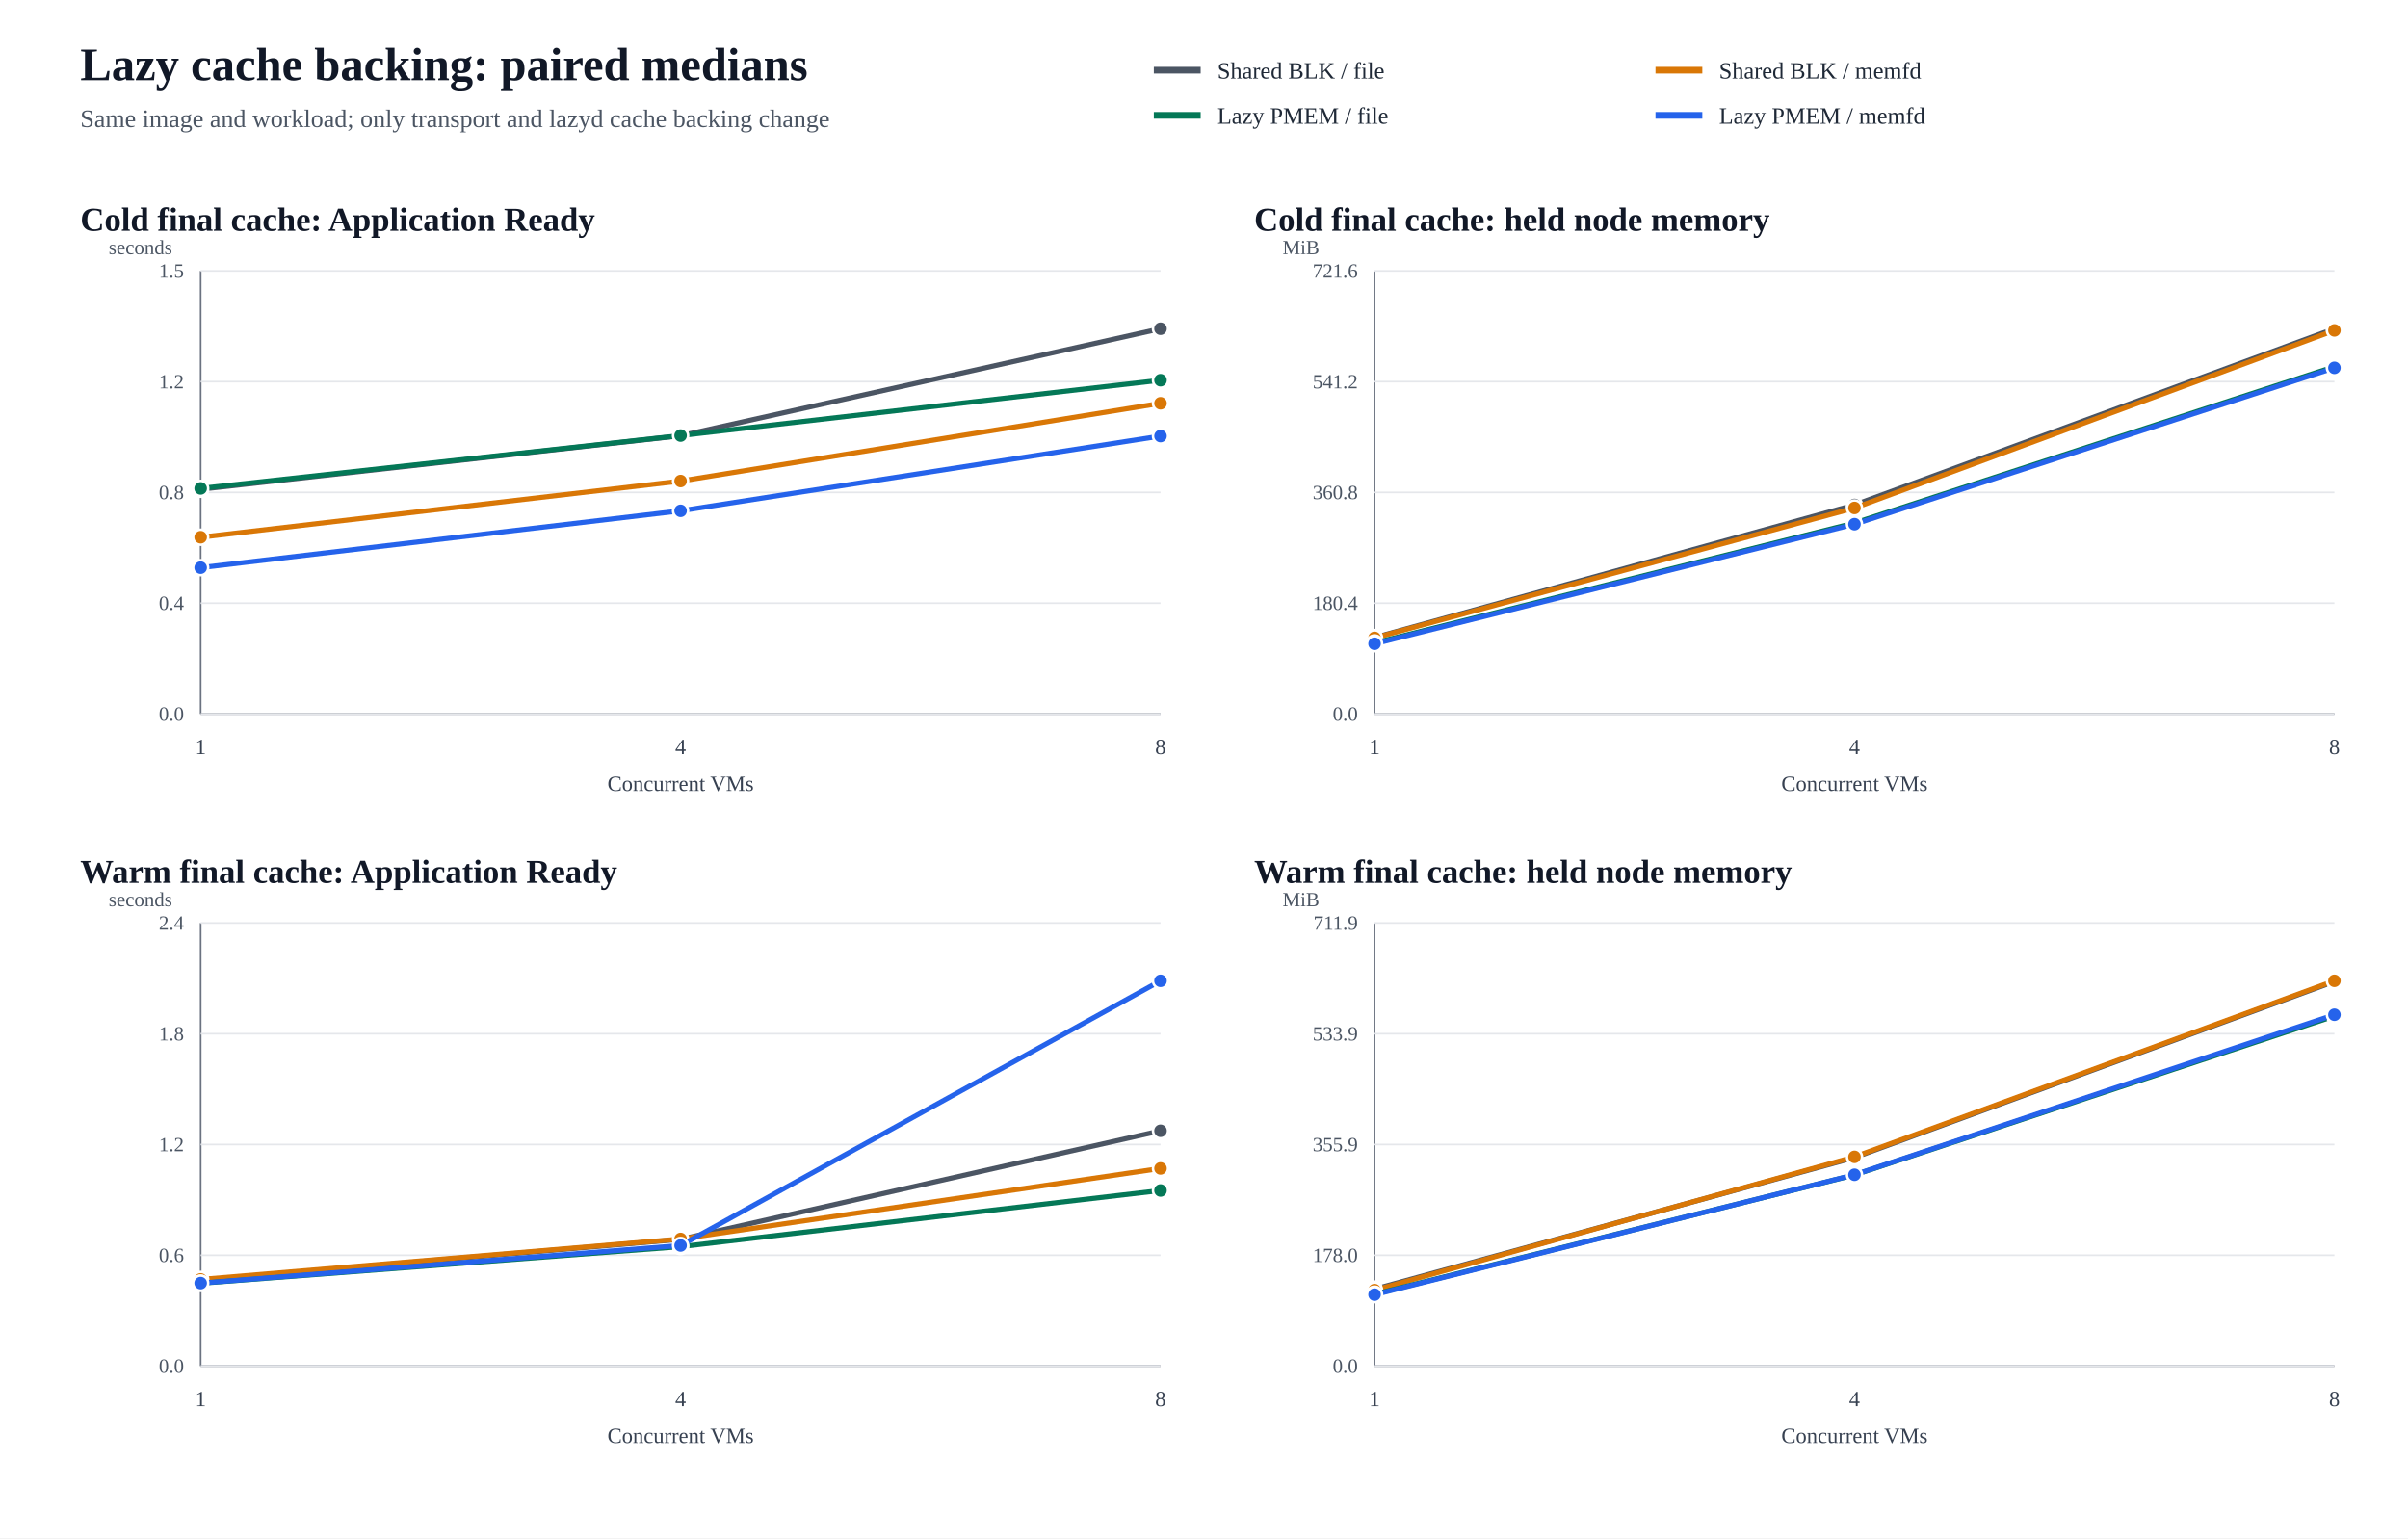
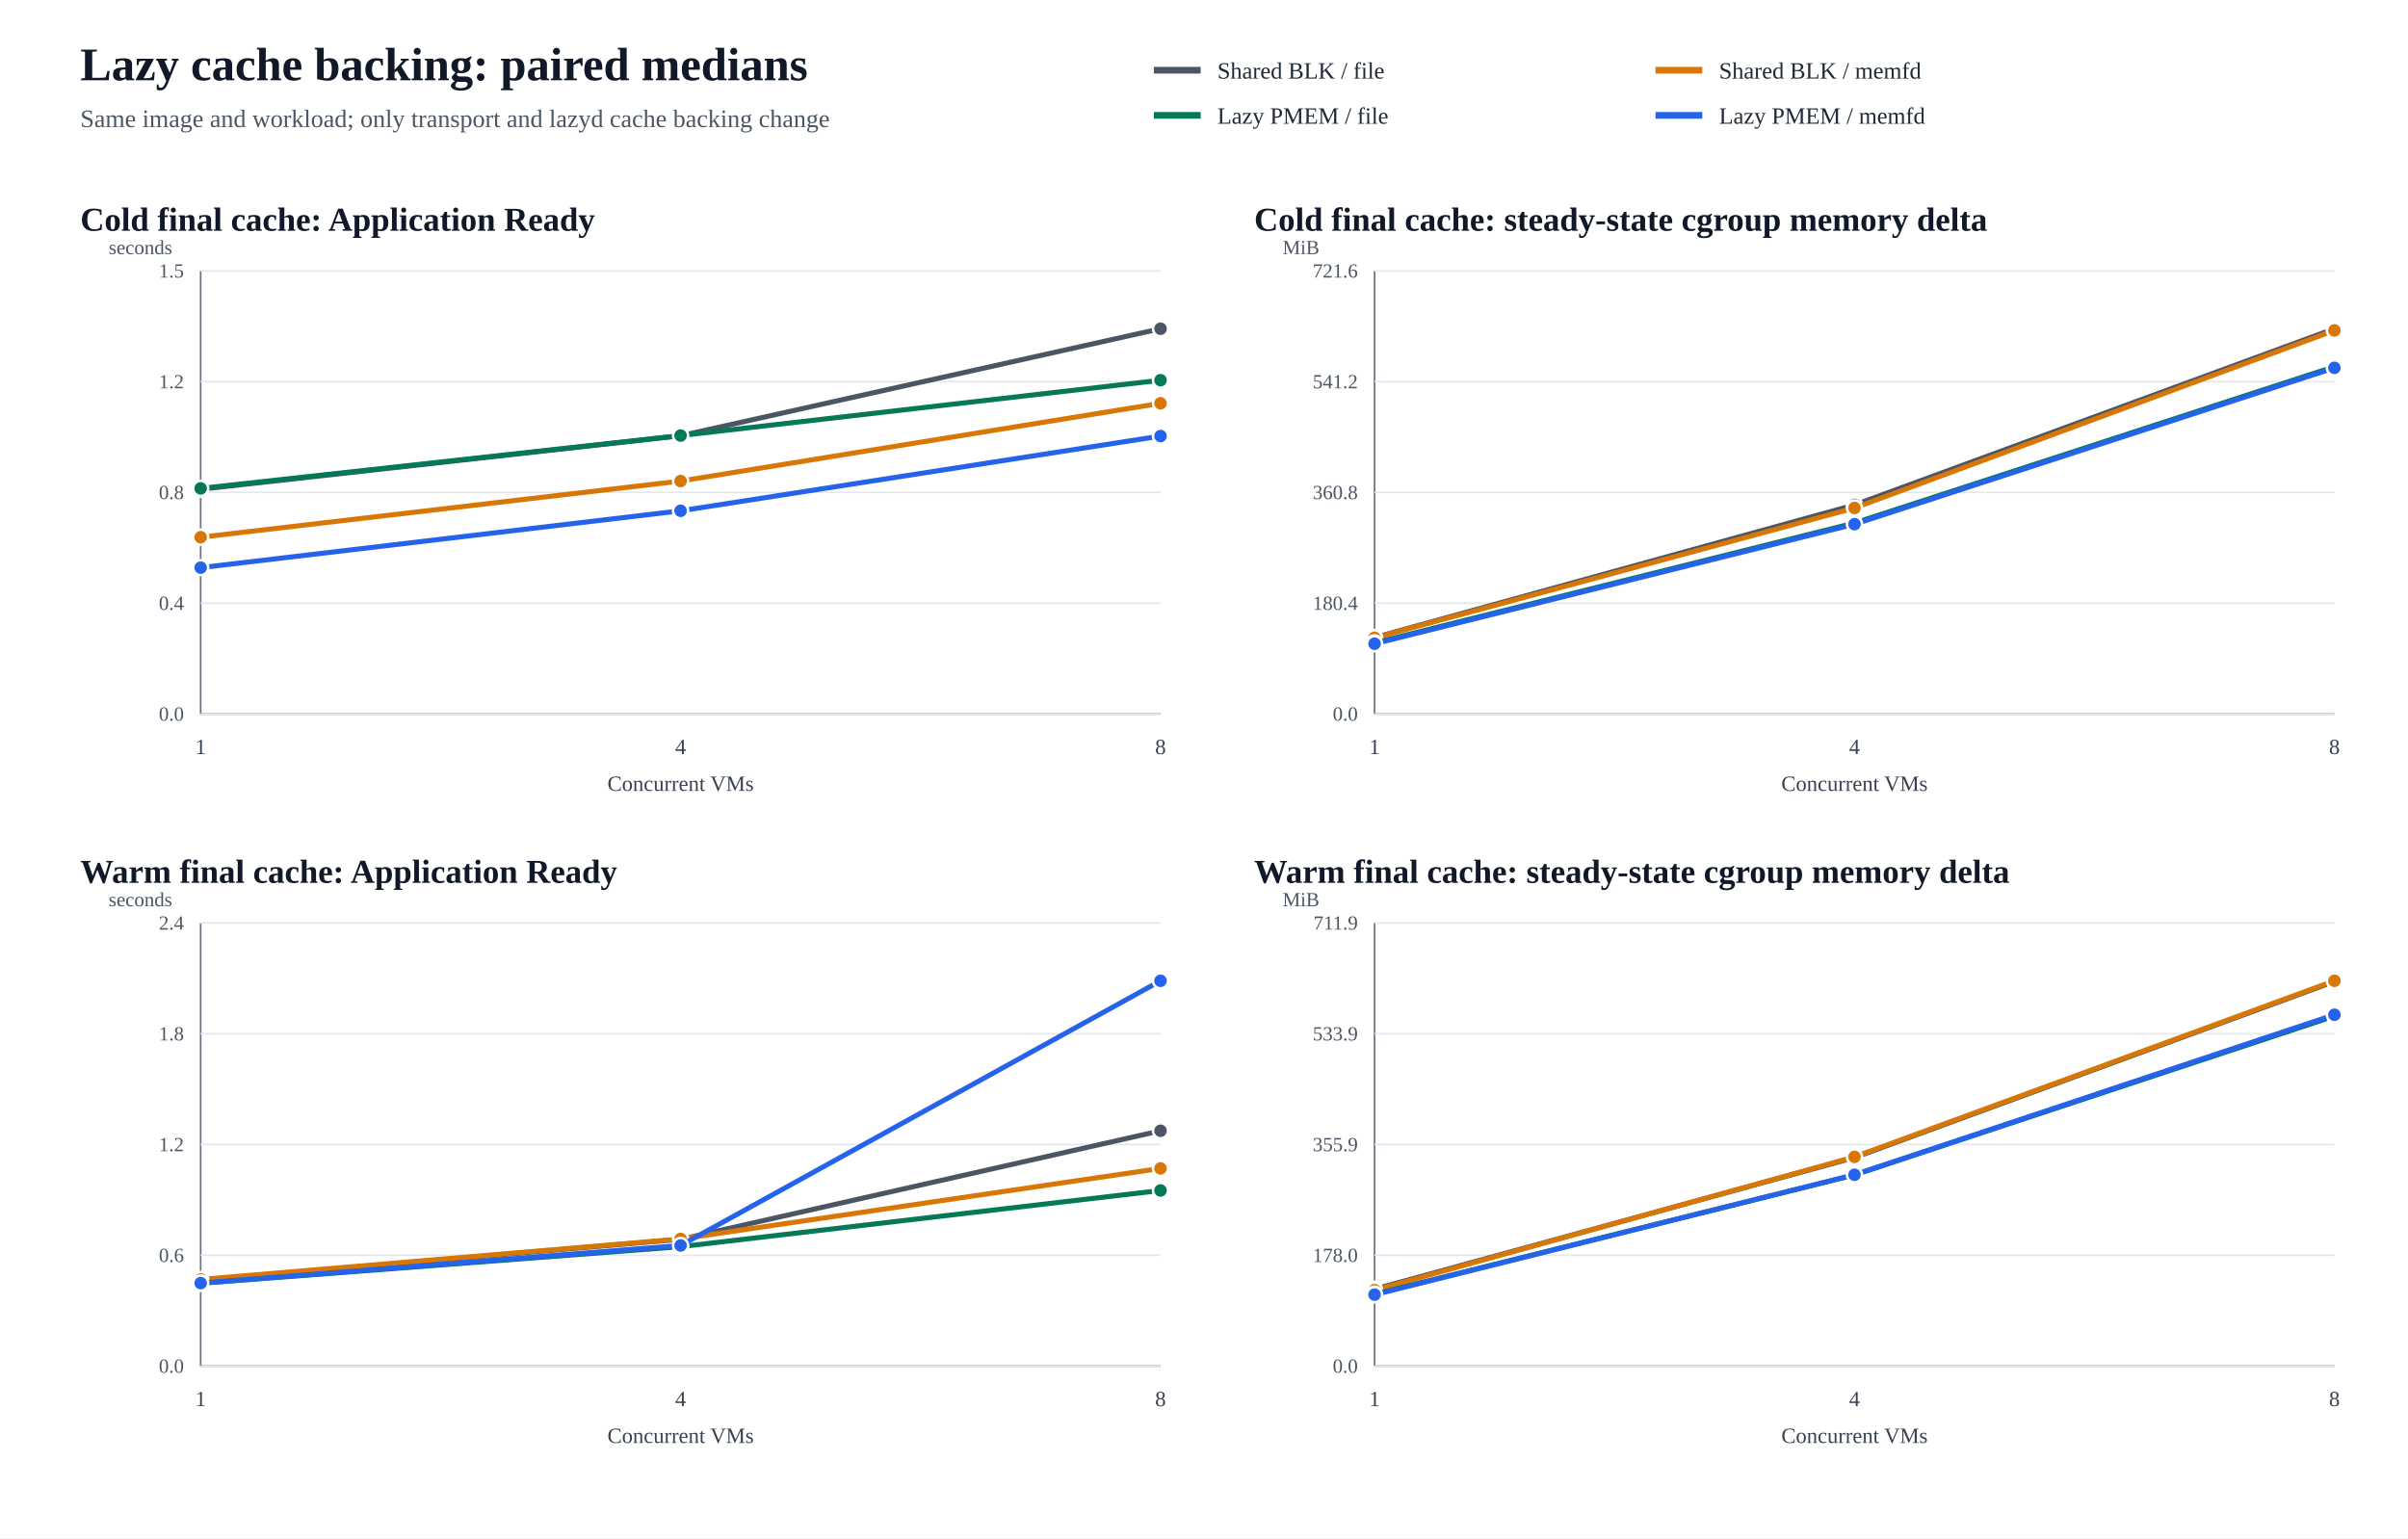
<svg xmlns="http://www.w3.org/2000/svg" width="1440" height="920" viewBox="0 0 1440 920">
  <rect width="100%" height="100%" fill="white" />
  <text x="48" y="48" font-size="28" font-weight="700" fill="#111827">Lazy cache backing: paired medians</text>
  <text x="48" y="76" font-size="15" fill="#4b5563">Same image and workload; only transport and lazyd cache backing change</text>
  <line x1="690" y1="42" x2="718" y2="42" stroke="#4b5563" stroke-width="4" />
  <text x="728" y="47" font-size="14" fill="#1f2937">Shared BLK / file</text>
  <line x1="990" y1="42" x2="1018" y2="42" stroke="#d97706" stroke-width="4" />
  <text x="1028" y="47" font-size="14" fill="#1f2937">Shared BLK / memfd</text>
  <line x1="690" y1="69" x2="718" y2="69" stroke="#047857" stroke-width="4" />
  <text x="728" y="74" font-size="14" fill="#1f2937">Lazy PMEM / file</text>
  <line x1="990" y1="69" x2="1018" y2="69" stroke="#2563eb" stroke-width="4" />
  <text x="1028" y="74" font-size="14" fill="#1f2937">Lazy PMEM / memfd</text>
  <text x="48" y="138" font-size="20" font-weight="600" fill="#111827">Cold final cache: Application Ready</text>
  <line x1="120" y1="162" x2="120" y2="427" stroke="#6b7280" stroke-width="1" />
  <line x1="120" y1="427" x2="694" y2="427" stroke="#6b7280" stroke-width="1" />
  <line x1="120" y1="427.0" x2="694" y2="427.0" stroke="#e5e7eb" stroke-width="1" />
  <text x="110" y="431.0" text-anchor="end" font-size="12" fill="#4b5563">0.0</text>
  <line x1="120" y1="360.75" x2="694" y2="360.75" stroke="#e5e7eb" stroke-width="1" />
  <text x="110" y="364.75" text-anchor="end" font-size="12" fill="#4b5563">0.4</text>
  <line x1="120" y1="294.5" x2="694" y2="294.5" stroke="#e5e7eb" stroke-width="1" />
  <text x="110" y="298.5" text-anchor="end" font-size="12" fill="#4b5563">0.8</text>
  <line x1="120" y1="228.25" x2="694" y2="228.25" stroke="#e5e7eb" stroke-width="1" />
  <text x="110" y="232.25" text-anchor="end" font-size="12" fill="#4b5563">1.2</text>
  <line x1="120" y1="162.0" x2="694" y2="162.0" stroke="#e5e7eb" stroke-width="1" />
  <text x="110" y="166.0" text-anchor="end" font-size="12" fill="#4b5563">1.5</text>
  <text x="65" y="152" font-size="12" fill="#4b5563">seconds</text>
  <text x="120.0" y="451" text-anchor="middle" font-size="13" fill="#374151">1</text>
  <text x="407.0" y="451" text-anchor="middle" font-size="13" fill="#374151">4</text>
  <text x="694.0" y="451" text-anchor="middle" font-size="13" fill="#374151">8</text>
  <text x="407.0" y="473" text-anchor="middle" font-size="13" fill="#374151">Concurrent VMs</text>
  <polyline fill="none" stroke="#4b5563" stroke-width="3" points="120.0,292.6 407.0,260.6 694.0,196.6" />
  <circle cx="120.0" cy="292.6" r="4.5" fill="#4b5563" stroke="white" stroke-width="1.5" />
  <circle cx="407.0" cy="260.6" r="4.5" fill="#4b5563" stroke="white" stroke-width="1.5" />
  <circle cx="694.0" cy="196.6" r="4.5" fill="#4b5563" stroke="white" stroke-width="1.5" />
  <polyline fill="none" stroke="#d97706" stroke-width="3" points="120.0,321.3 407.0,287.7 694.0,241.2" />
  <circle cx="120.0" cy="321.3" r="4.5" fill="#d97706" stroke="white" stroke-width="1.5" />
  <circle cx="407.0" cy="287.7" r="4.5" fill="#d97706" stroke="white" stroke-width="1.5" />
  <circle cx="694.0" cy="241.2" r="4.5" fill="#d97706" stroke="white" stroke-width="1.5" />
  <polyline fill="none" stroke="#047857" stroke-width="3" points="120.0,292.1 407.0,260.5 694.0,227.4" />
  <circle cx="120.0" cy="292.1" r="4.5" fill="#047857" stroke="white" stroke-width="1.5" />
  <circle cx="407.0" cy="260.5" r="4.5" fill="#047857" stroke="white" stroke-width="1.5" />
  <circle cx="694.0" cy="227.4" r="4.5" fill="#047857" stroke="white" stroke-width="1.5" />
  <polyline fill="none" stroke="#2563eb" stroke-width="3" points="120.0,339.5 407.0,305.5 694.0,260.8" />
  <circle cx="120.0" cy="339.5" r="4.5" fill="#2563eb" stroke="white" stroke-width="1.5" />
  <circle cx="407.0" cy="305.5" r="4.5" fill="#2563eb" stroke="white" stroke-width="1.5" />
  <circle cx="694.0" cy="260.8" r="4.5" fill="#2563eb" stroke="white" stroke-width="1.5" />
-   <text x="750" y="138" font-size="20" font-weight="600" fill="#111827">Cold final cache: held node memory</text>
+   <text x="750" y="138" font-size="20" font-weight="600" fill="#111827">Cold final cache: steady-state cgroup memory delta</text>
  <line x1="822" y1="162" x2="822" y2="427" stroke="#6b7280" stroke-width="1" />
  <line x1="822" y1="427" x2="1396" y2="427" stroke="#6b7280" stroke-width="1" />
  <line x1="822" y1="427.0" x2="1396" y2="427.0" stroke="#e5e7eb" stroke-width="1" />
  <text x="812" y="431.0" text-anchor="end" font-size="12" fill="#4b5563">0.0</text>
  <line x1="822" y1="360.75" x2="1396" y2="360.75" stroke="#e5e7eb" stroke-width="1" />
  <text x="812" y="364.75" text-anchor="end" font-size="12" fill="#4b5563">180.4</text>
  <line x1="822" y1="294.5" x2="1396" y2="294.5" stroke="#e5e7eb" stroke-width="1" />
  <text x="812" y="298.5" text-anchor="end" font-size="12" fill="#4b5563">360.8</text>
  <line x1="822" y1="228.25" x2="1396" y2="228.25" stroke="#e5e7eb" stroke-width="1" />
  <text x="812" y="232.25" text-anchor="end" font-size="12" fill="#4b5563">541.2</text>
  <line x1="822" y1="162.0" x2="1396" y2="162.0" stroke="#e5e7eb" stroke-width="1" />
  <text x="812" y="166.0" text-anchor="end" font-size="12" fill="#4b5563">721.6</text>
  <text x="767" y="152" font-size="12" fill="#4b5563">MiB</text>
  <text x="822.0" y="451" text-anchor="middle" font-size="13" fill="#374151">1</text>
  <text x="1109.0" y="451" text-anchor="middle" font-size="13" fill="#374151">4</text>
  <text x="1396.0" y="451" text-anchor="middle" font-size="13" fill="#374151">8</text>
  <text x="1109.0" y="473" text-anchor="middle" font-size="13" fill="#374151">Concurrent VMs</text>
  <polyline fill="none" stroke="#4b5563" stroke-width="3" points="822.0,381.3 1109.0,302.0 1396.0,196.6" />
  <circle cx="822.0" cy="381.3" r="4.5" fill="#4b5563" stroke="white" stroke-width="1.5" />
  <circle cx="1109.0" cy="302.0" r="4.5" fill="#4b5563" stroke="white" stroke-width="1.5" />
  <circle cx="1396.0" cy="196.6" r="4.5" fill="#4b5563" stroke="white" stroke-width="1.5" />
  <polyline fill="none" stroke="#d97706" stroke-width="3" points="822.0,381.5 1109.0,303.8 1396.0,197.6" />
  <circle cx="822.0" cy="381.5" r="4.5" fill="#d97706" stroke="white" stroke-width="1.5" />
  <circle cx="1109.0" cy="303.8" r="4.5" fill="#d97706" stroke="white" stroke-width="1.5" />
  <circle cx="1396.0" cy="197.6" r="4.5" fill="#d97706" stroke="white" stroke-width="1.5" />
  <polyline fill="none" stroke="#047857" stroke-width="3" points="822.0,384.5 1109.0,312.8 1396.0,219.3" />
  <circle cx="822.0" cy="384.5" r="4.5" fill="#047857" stroke="white" stroke-width="1.5" />
  <circle cx="1109.0" cy="312.8" r="4.5" fill="#047857" stroke="white" stroke-width="1.5" />
  <circle cx="1396.0" cy="219.3" r="4.5" fill="#047857" stroke="white" stroke-width="1.5" />
  <polyline fill="none" stroke="#2563eb" stroke-width="3" points="822.0,385.0 1109.0,313.5 1396.0,220.0" />
  <circle cx="822.0" cy="385.0" r="4.5" fill="#2563eb" stroke="white" stroke-width="1.5" />
  <circle cx="1109.0" cy="313.5" r="4.5" fill="#2563eb" stroke="white" stroke-width="1.5" />
  <circle cx="1396.0" cy="220.0" r="4.5" fill="#2563eb" stroke="white" stroke-width="1.5" />
  <text x="48" y="528" font-size="20" font-weight="600" fill="#111827">Warm final cache: Application Ready</text>
  <line x1="120" y1="552" x2="120" y2="817" stroke="#6b7280" stroke-width="1" />
  <line x1="120" y1="817" x2="694" y2="817" stroke="#6b7280" stroke-width="1" />
  <line x1="120" y1="817.0" x2="694" y2="817.0" stroke="#e5e7eb" stroke-width="1" />
  <text x="110" y="821.0" text-anchor="end" font-size="12" fill="#4b5563">0.0</text>
  <line x1="120" y1="750.75" x2="694" y2="750.75" stroke="#e5e7eb" stroke-width="1" />
  <text x="110" y="754.75" text-anchor="end" font-size="12" fill="#4b5563">0.6</text>
  <line x1="120" y1="684.5" x2="694" y2="684.5" stroke="#e5e7eb" stroke-width="1" />
  <text x="110" y="688.5" text-anchor="end" font-size="12" fill="#4b5563">1.2</text>
  <line x1="120" y1="618.25" x2="694" y2="618.25" stroke="#e5e7eb" stroke-width="1" />
  <text x="110" y="622.25" text-anchor="end" font-size="12" fill="#4b5563">1.8</text>
  <line x1="120" y1="552.0" x2="694" y2="552.0" stroke="#e5e7eb" stroke-width="1" />
  <text x="110" y="556.0" text-anchor="end" font-size="12" fill="#4b5563">2.4</text>
  <text x="65" y="542" font-size="12" fill="#4b5563">seconds</text>
  <text x="120.0" y="841" text-anchor="middle" font-size="13" fill="#374151">1</text>
  <text x="407.0" y="841" text-anchor="middle" font-size="13" fill="#374151">4</text>
  <text x="694.0" y="841" text-anchor="middle" font-size="13" fill="#374151">8</text>
  <text x="407.0" y="863" text-anchor="middle" font-size="13" fill="#374151">Concurrent VMs</text>
  <polyline fill="none" stroke="#4b5563" stroke-width="3" points="120.0,765.7 407.0,741.2 694.0,676.3" />
  <circle cx="120.0" cy="765.7" r="4.5" fill="#4b5563" stroke="white" stroke-width="1.5" />
  <circle cx="407.0" cy="741.2" r="4.5" fill="#4b5563" stroke="white" stroke-width="1.5" />
  <circle cx="694.0" cy="676.3" r="4.5" fill="#4b5563" stroke="white" stroke-width="1.5" />
  <polyline fill="none" stroke="#d97706" stroke-width="3" points="120.0,765.2 407.0,741.0 694.0,698.8" />
  <circle cx="120.0" cy="765.2" r="4.5" fill="#d97706" stroke="white" stroke-width="1.5" />
  <circle cx="407.0" cy="741.0" r="4.5" fill="#d97706" stroke="white" stroke-width="1.5" />
  <circle cx="694.0" cy="698.8" r="4.5" fill="#d97706" stroke="white" stroke-width="1.5" />
  <polyline fill="none" stroke="#047857" stroke-width="3" points="120.0,767.5 407.0,745.6 694.0,712.0" />
  <circle cx="120.0" cy="767.5" r="4.5" fill="#047857" stroke="white" stroke-width="1.5" />
  <circle cx="407.0" cy="745.6" r="4.5" fill="#047857" stroke="white" stroke-width="1.5" />
  <circle cx="694.0" cy="712.0" r="4.5" fill="#047857" stroke="white" stroke-width="1.5" />
  <polyline fill="none" stroke="#2563eb" stroke-width="3" points="120.0,767.4 407.0,744.9 694.0,586.6" />
  <circle cx="120.0" cy="767.4" r="4.5" fill="#2563eb" stroke="white" stroke-width="1.5" />
  <circle cx="407.0" cy="744.9" r="4.5" fill="#2563eb" stroke="white" stroke-width="1.5" />
  <circle cx="694.0" cy="586.6" r="4.5" fill="#2563eb" stroke="white" stroke-width="1.5" />
-   <text x="750" y="528" font-size="20" font-weight="600" fill="#111827">Warm final cache: held node memory</text>
+   <text x="750" y="528" font-size="20" font-weight="600" fill="#111827">Warm final cache: steady-state cgroup memory delta</text>
  <line x1="822" y1="552" x2="822" y2="817" stroke="#6b7280" stroke-width="1" />
  <line x1="822" y1="817" x2="1396" y2="817" stroke="#6b7280" stroke-width="1" />
  <line x1="822" y1="817.0" x2="1396" y2="817.0" stroke="#e5e7eb" stroke-width="1" />
  <text x="812" y="821.0" text-anchor="end" font-size="12" fill="#4b5563">0.0</text>
  <line x1="822" y1="750.75" x2="1396" y2="750.75" stroke="#e5e7eb" stroke-width="1" />
  <text x="812" y="754.75" text-anchor="end" font-size="12" fill="#4b5563">178.0</text>
  <line x1="822" y1="684.5" x2="1396" y2="684.5" stroke="#e5e7eb" stroke-width="1" />
  <text x="812" y="688.5" text-anchor="end" font-size="12" fill="#4b5563">355.9</text>
  <line x1="822" y1="618.25" x2="1396" y2="618.25" stroke="#e5e7eb" stroke-width="1" />
  <text x="812" y="622.25" text-anchor="end" font-size="12" fill="#4b5563">533.9</text>
  <line x1="822" y1="552.0" x2="1396" y2="552.0" stroke="#e5e7eb" stroke-width="1" />
  <text x="812" y="556.0" text-anchor="end" font-size="12" fill="#4b5563">711.9</text>
  <text x="767" y="542" font-size="12" fill="#4b5563">MiB</text>
  <text x="822.0" y="841" text-anchor="middle" font-size="13" fill="#374151">1</text>
  <text x="1109.0" y="841" text-anchor="middle" font-size="13" fill="#374151">4</text>
  <text x="1396.0" y="841" text-anchor="middle" font-size="13" fill="#374151">8</text>
  <text x="1109.0" y="863" text-anchor="middle" font-size="13" fill="#374151">Concurrent VMs</text>
  <polyline fill="none" stroke="#4b5563" stroke-width="3" points="822.0,771.0 1109.0,692.3 1396.0,587.0" />
  <circle cx="822.0" cy="771.0" r="4.5" fill="#4b5563" stroke="white" stroke-width="1.5" />
  <circle cx="1109.0" cy="692.3" r="4.5" fill="#4b5563" stroke="white" stroke-width="1.5" />
  <circle cx="1396.0" cy="587.0" r="4.5" fill="#4b5563" stroke="white" stroke-width="1.5" />
  <polyline fill="none" stroke="#d97706" stroke-width="3" points="822.0,771.6 1109.0,691.9 1396.0,586.6" />
  <circle cx="822.0" cy="771.6" r="4.5" fill="#d97706" stroke="white" stroke-width="1.5" />
  <circle cx="1109.0" cy="691.9" r="4.5" fill="#d97706" stroke="white" stroke-width="1.5" />
  <circle cx="1396.0" cy="586.6" r="4.5" fill="#d97706" stroke="white" stroke-width="1.5" />
  <polyline fill="none" stroke="#047857" stroke-width="3" points="822.0,774.0 1109.0,702.7 1396.0,607.7" />
  <circle cx="822.0" cy="774.0" r="4.5" fill="#047857" stroke="white" stroke-width="1.5" />
  <circle cx="1109.0" cy="702.7" r="4.5" fill="#047857" stroke="white" stroke-width="1.5" />
  <circle cx="1396.0" cy="607.7" r="4.5" fill="#047857" stroke="white" stroke-width="1.5" />
  <polyline fill="none" stroke="#2563eb" stroke-width="3" points="822.0,774.3 1109.0,702.6 1396.0,606.9" />
  <circle cx="822.0" cy="774.3" r="4.5" fill="#2563eb" stroke="white" stroke-width="1.5" />
  <circle cx="1109.0" cy="702.6" r="4.5" fill="#2563eb" stroke="white" stroke-width="1.5" />
  <circle cx="1396.0" cy="606.9" r="4.5" fill="#2563eb" stroke="white" stroke-width="1.5" />
</svg>
